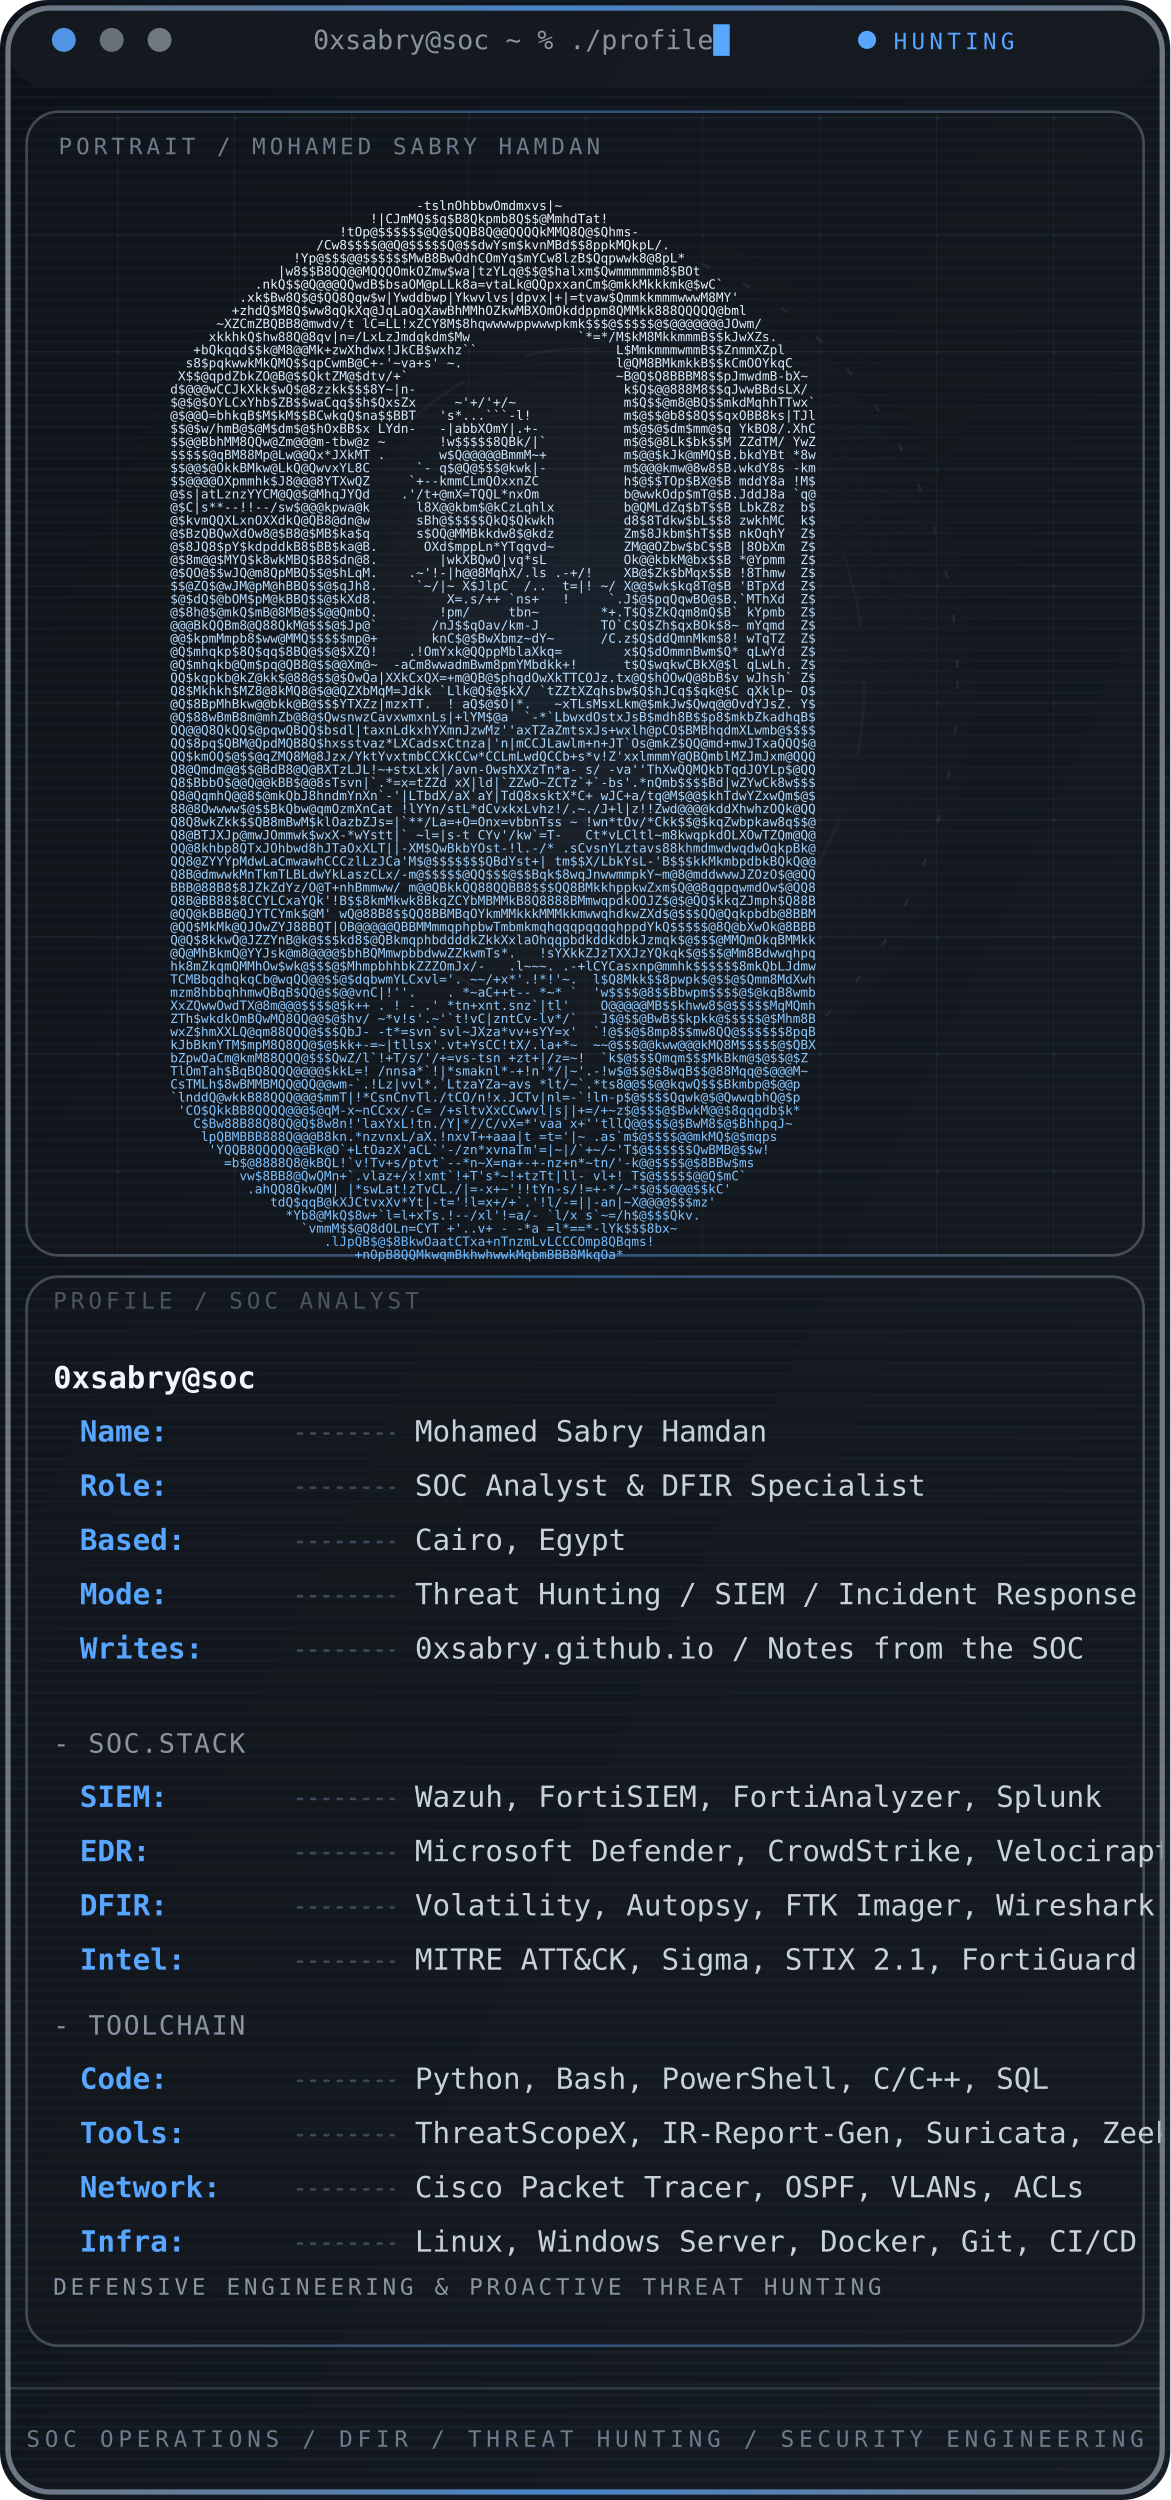
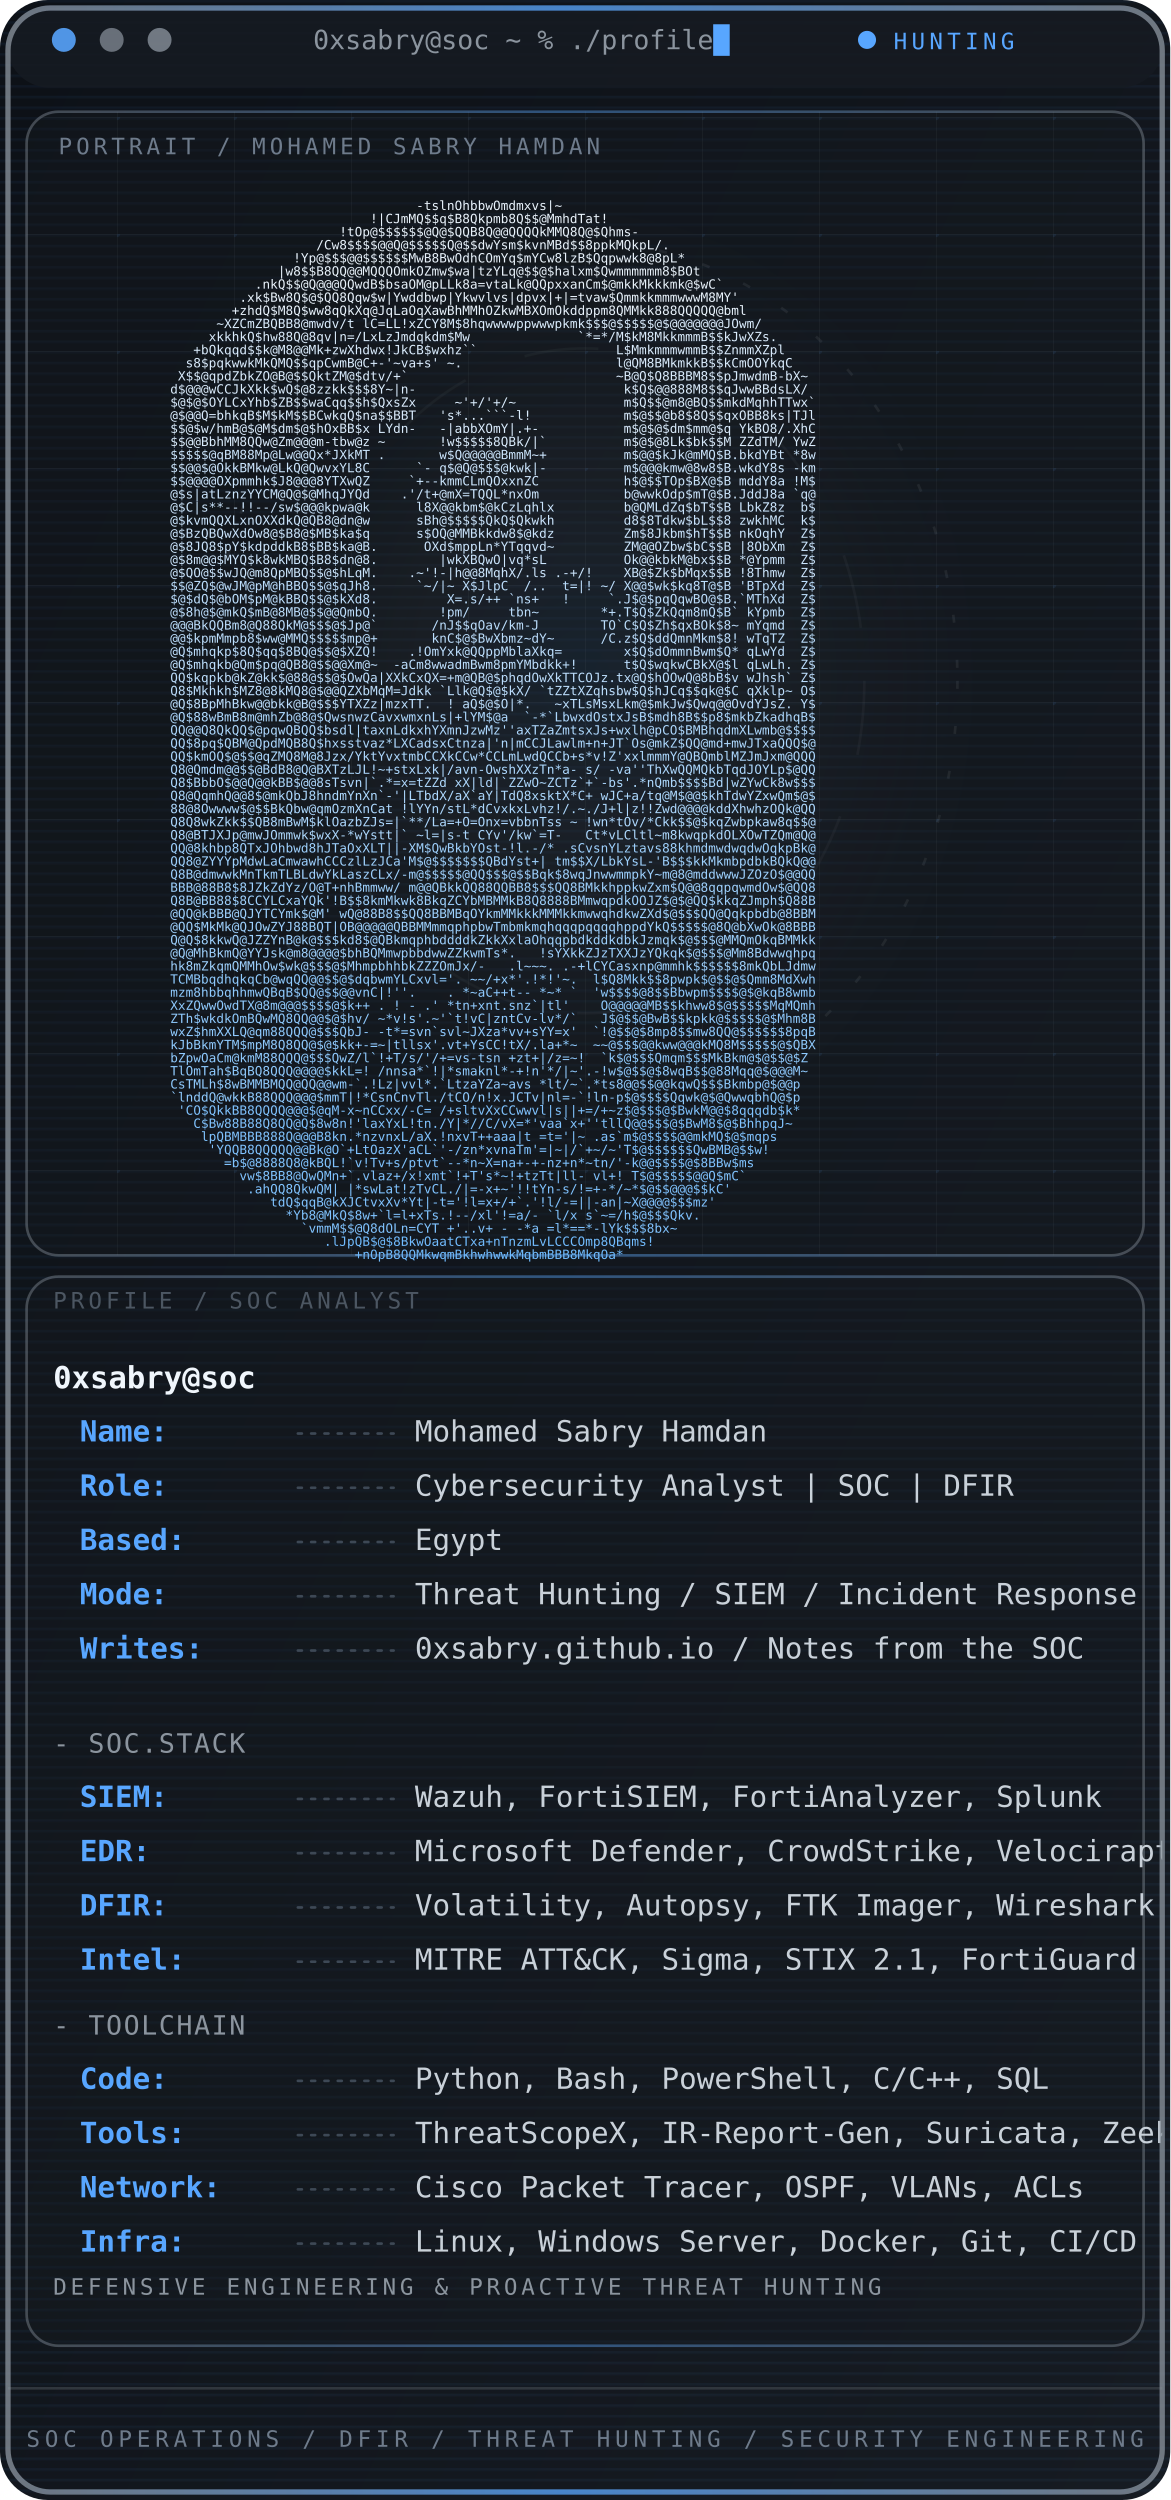
- <svg xmlns="http://www.w3.org/2000/svg" width="440" height="940" viewBox="0 0 440 940" role="img" aria-label="Mohamed Sabry Hamdan - SOC Analyst &amp; DFIR Specialist">
+ <svg xmlns="http://www.w3.org/2000/svg" width="440" height="940" viewBox="0 0 440 940" role="img" aria-label="Mohamed Sabry Hamdan - Cybersecurity Analyst | SOC | DFIR">
  <defs>
    <linearGradient id="bg" x1="0" y1="0" x2="1" y2="1">
      <stop offset="0" stop-color="#0d1117" />
      <stop offset="1" stop-color="#161b22" />
    </linearGradient>
    <linearGradient id="edge" x1="0" y1="0" x2="1" y2="0">
      <stop offset="0" stop-color="#8b949e" />
      <stop offset="0.48" stop-color="#58a6ff" />
      <stop offset="1" stop-color="#8b949e" />
    </linearGradient>
    <linearGradient id="scan" x1="0" y1="0" x2="0" y2="1">
      <stop offset="0" stop-color="#58a6ff" stop-opacity="0" />
      <stop offset="0.5" stop-color="#58a6ff" stop-opacity="0.46" />
      <stop offset="1" stop-color="#8b949e" stop-opacity="0" />
    </linearGradient>
    <radialGradient id="halo">
      <stop offset="0" stop-color="#58a6ff" stop-opacity="0.12" />
      <stop offset="0.48" stop-color="#c9d1d9" stop-opacity="0.055" />
      <stop offset="1" stop-color="#8b949e" stop-opacity="0" />
    </radialGradient>
    <pattern id="scanlines" width="4" height="4" patternUnits="userSpaceOnUse">
      <rect width="4" height="1" fill="#58a6ff" opacity="0.052" />
    </pattern>
    <pattern id="grid" width="44" height="44" patternUnits="userSpaceOnUse">
      <path d="M 44 0 H 0 V 44" fill="none" stroke="#c9d1d9" stroke-width="0.65" opacity="0.085" />
      <circle cx="0" cy="0" r="1.2" fill="#58a6ff" opacity="0.13" />
    </pattern>
    <clipPath id="card">
      <rect x="3" y="3" width="434" height="934" rx="16" />
    </clipPath>
    <clipPath id="portrait">
      <rect x="10" y="42" width="420" height="430" rx="12" />
    </clipPath>
  </defs>
  <style>
    text { font-family: ui-monospace,'SF Mono','JetBrains Mono','Fira Code','DejaVu Sans Mono',Menlo,Consolas,monospace; }
    .bar  { font-size: 10px;    fill: #8b949e; }
    .lbl  { font-size: 8.5px;   fill: #6e7b8b; letter-spacing: 1.5px; }
    .art  { font-size: 4.8px;   white-space: pre; }
    .hd   { font-size: 11.5px;  fill: #f0f6fc; font-weight: 600; }
    .sc   { font-size: 10px;    fill: #8b949e; letter-spacing: 0.6px; }
    .k    { font-size: 11px;    fill: #58a6ff; font-weight: 600; }
    .v    { font-size: 11px;    fill: #c9d1d9; }
    .ld   { stroke: #3d4855; stroke-width: 1; stroke-dasharray: 1.5 3.5; stroke-linecap: round; }
    .foot { font-size: 8.5px;   fill: #6e7b8b; letter-spacing: 1.8px; }
    .live { font-size: 8.5px;   fill: #58a6ff; letter-spacing: 1.6px; }
    .tg   { font-size: 8.5px;   fill: #8b949e; letter-spacing: 1.4px; }
    .orbit { transform-box: view-box; }

    @keyframes scan  { from { transform: translateY(0); } to { transform: translateY(1030px); } }
    @keyframes spin  { to { transform: rotate(360deg); } }
    @keyframes rspin { to { transform: rotate(-360deg); } }
    @keyframes blink { 0%,49% { opacity: 1 } 50%,100% { opacity: 0 } }
    @keyframes pulse { 0%,100% { opacity: 1 } 50% { opacity: 0.25 } }

    @media (prefers-reduced-motion: no-preference) {
      .motion-scan { animation: scan 8s linear infinite; }
      .orbit--fwd  { animation: spin 42s linear infinite; }
      .orbit--rev  { animation: rspin 34s linear infinite; }
      .blink       { animation: blink 1.15s steps(1) infinite; }
      .pulse       { animation: pulse 2.4s ease-in-out infinite; }
    }
    @media (prefers-reduced-motion: reduce) { .motion-scan { display: none; } }
  </style>
  <rect width="440" height="940" rx="18" fill="url(#bg)" />
  <rect width="440" height="940" rx="18" fill="url(#scanlines)" />
  <rect x="3" y="3" width="434" height="30" rx="16" fill="#161b22" fill-opacity="0.84" />
  <g clip-path="url(#card)">
    <g clip-path="url(#portrait)">
      <rect x="10" y="42" width="420" height="430" fill="url(#grid)" />
    </g>
    <ellipse cx="220" cy="256" rx="150" ry="180" fill="url(#halo)" />
    <ellipse class="orbit orbit--fwd" style="transform-origin:220px 256px" cx="220" cy="256" rx="140" ry="165" fill="none" stroke="#c9d1d9" stroke-width="1" stroke-dasharray="3 14" opacity="0.13" />
    <ellipse class="orbit orbit--rev" style="transform-origin:220px 256px" cx="220" cy="256" rx="105" ry="125" fill="none" stroke="#8b949e" stroke-width="1" stroke-dasharray="28 24" opacity="0.10" />
    <rect x="10" y="42" width="420" height="430" rx="12" fill="#161b22" fill-opacity="0.38" stroke="url(#edge)" stroke-opacity="0.42" />
    <text class="lbl" x="22" y="58">PORTRAIT / MOHAMED SABRY HAMDAN</text>
    <text class="art" fill="#e9f3fc">
      <tspan x="64.00" y="74.04" textLength="312.00" lengthAdjust="spacingAndGlyphs" xml:space="preserve" />
      <tspan x="64.00" y="78.97" textLength="312.00" lengthAdjust="spacingAndGlyphs" xml:space="preserve">                                -tslnOhbbwOmdmxvs|~</tspan>
      <tspan x="64.00" y="83.90" textLength="312.00" lengthAdjust="spacingAndGlyphs" xml:space="preserve">                          !|CJmMQ$$q$B8Qkpmb8Q$$@MmhdTat!</tspan>
      <tspan x="64.00" y="88.83" textLength="312.00" lengthAdjust="spacingAndGlyphs" xml:space="preserve">                      !tOp@$$$$$$@Q@$QQB8Q@@QQQQkMMQ8Q@$Qhms-</tspan>
      <tspan x="64.00" y="93.76" textLength="312.00" lengthAdjust="spacingAndGlyphs" xml:space="preserve">                   /Cw8$$$$@@Q@$$$$$Q@$$dwYsm$kvnMBd$$8ppkMQkpL/.</tspan>
      <tspan x="64.00" y="98.69" textLength="312.00" lengthAdjust="spacingAndGlyphs" xml:space="preserve">                !Yp@$$$@@$$$$$$MwB8BwOdhCOmYq$mYCw8lzB$Qqpwwk8@8pL*</tspan>
      <tspan x="64.00" y="103.62" textLength="312.00" lengthAdjust="spacingAndGlyphs" xml:space="preserve">              |w8$$B8QQ@@MQQQOmkOZmw$wa|tzYLq@$$@$halxm$Qwmmmmmm8$BOt</tspan>
      <tspan x="64.00" y="108.55" textLength="312.00" lengthAdjust="spacingAndGlyphs" xml:space="preserve">           .nkQ$$@Q@@@QQwdB$bsaOM@pLLk8a=vtaLk@QQpxxanCm$@mkkMkkkmk@$wC`</tspan>
      <tspan x="64.00" y="113.48" textLength="312.00" lengthAdjust="spacingAndGlyphs" xml:space="preserve">         .xk$Bw8Q$@$QQ8Qqw$w|Ywddbwp|Ykwvlvs|dpvx|+|=tvaw$QmmkkmmmwwwM8MY'</tspan>
      <tspan x="64.00" y="118.41" textLength="312.00" lengthAdjust="spacingAndGlyphs" xml:space="preserve">        +zhdQ$M8Q$ww8qQkXq@JqLaOqXawBhMMhOZkwMBXOmOkddppm8QMMkk888QQQQQ@bml</tspan>
    </text>
    <text class="art" fill="#daecfd">
      <tspan x="64.00" y="123.34" textLength="312.00" lengthAdjust="spacingAndGlyphs" xml:space="preserve">      ~XZCmZBQBB8@mwdv/t lC=LL!xZCY8M$8hqwwwwppwwwpkmk$$$@$$$$$@$@@@@@@@JOwm/</tspan>
      <tspan x="64.00" y="128.27" textLength="312.00" lengthAdjust="spacingAndGlyphs" xml:space="preserve">     xkkhkQ$hw88Q@8qv|n=/LxLzJmdqkdm$Mw              `*=*/M$kM8MkkmmmB$$kJwXZs.</tspan>
      <tspan x="64.00" y="133.20" textLength="312.00" lengthAdjust="spacingAndGlyphs" xml:space="preserve">   +bQkqqd$$k@M8@@Mk+zwXhdwx!JkCB$wxhz``                  L$MmkmmmwmmB$$ZnmmXZpl</tspan>
      <tspan x="64.00" y="138.13" textLength="312.00" lengthAdjust="spacingAndGlyphs" xml:space="preserve">  s8$pqkwwkMkQMQ$$qpCwmB@C+-'~va+s' ~.                    l@QM8BMkmkkB$$kCmOOYkqC</tspan>
      <tspan x="64.00" y="143.06" textLength="312.00" lengthAdjust="spacingAndGlyphs" xml:space="preserve"> X$$@qpdZbkZO@B@$$QktZM@$dtv/+`                           ~B@Q$Q8BBBM8$$pJmwdmB-bX~</tspan>
      <tspan x="64.00" y="147.99" textLength="312.00" lengthAdjust="spacingAndGlyphs" xml:space="preserve">d$@@@wCCJkXkk$wQ$@8zzkk$$$8Y~|n-                           k$Q$@@888M8$$qJwwBBdsLX/</tspan>
      <tspan x="64.00" y="152.92" textLength="312.00" lengthAdjust="spacingAndGlyphs" xml:space="preserve">$@$@$OYLCxYhb$ZB$$waCqq$$h$QxsZx     ~'+/'+/~              m$Q$$@m8@BQ$$mkdMqhhTTwx`</tspan>
      <tspan x="64.00" y="157.85" textLength="312.00" lengthAdjust="spacingAndGlyphs" xml:space="preserve">@$@@Q=bhkqB$M$kM$$BCwkqQ$na$$BBT   's*...```-l!            m$@$$@b8$8Q$$qxOBB8ks|TJl</tspan>
      <tspan x="64.00" y="162.78" textLength="312.00" lengthAdjust="spacingAndGlyphs" xml:space="preserve">$$@$w/hmB@$@M$dm$@$hOxBB$x LYdn-   -|abbXOmY|.+-           m$@$@$dm$mm@$q YkBO8/.XhC</tspan>
      <tspan x="64.00" y="167.71" textLength="312.00" lengthAdjust="spacingAndGlyphs" xml:space="preserve">$$@@BbhMM8QQw@Zm@@@m-tbw@z ~       !w$$$$$8QBk/|`          m$@$@8Lk$bk$$M ZZdTM/ YwZ</tspan>
    </text>
    <text class="art" fill="#cbe5fd">
      <tspan x="64.00" y="172.64" textLength="312.00" lengthAdjust="spacingAndGlyphs" xml:space="preserve">$$$$$@qBM88Mp@Lw@@Qx*JXkMT .       w$Q@@@@@BmmM~+          m$@@$kJk@mMQ$B.bkdYBt *8w</tspan>
      <tspan x="64.00" y="177.57" textLength="312.00" lengthAdjust="spacingAndGlyphs" xml:space="preserve">$$@@$@OkkBMkw@LkQ@QwvxYL8C      `- q$@Q@$$$@kwk|-          m$@@@kmw@8w8$B.wkdY8s -km</tspan>
      <tspan x="64.00" y="182.50" textLength="312.00" lengthAdjust="spacingAndGlyphs" xml:space="preserve">$$@@@@OXpmmhk$J8@@@8YTXwQZ     `+--kmmCLmQOxxnZC           h$@$$TOp$BX@$B mddY8a !M$</tspan>
      <tspan x="64.00" y="187.43" textLength="312.00" lengthAdjust="spacingAndGlyphs" xml:space="preserve">@$s|atLznzYYCM@Q@$@MhqJYQd    .'/t+@mX=TQQL*nxOm           b@wwkOdp$mT@$B.JddJ8a `q@</tspan>
      <tspan x="64.00" y="192.36" textLength="312.00" lengthAdjust="spacingAndGlyphs" xml:space="preserve">@$C|s**--!!--/sw$@@@kpwa@k      l8X@@kbm$@kCzLqhlx         b@QMLdZq$bT$$B LbkZ8z  b$</tspan>
      <tspan x="64.00" y="197.29" textLength="312.00" lengthAdjust="spacingAndGlyphs" xml:space="preserve">@$kvmQQXLxnOXXdkQ@QB8@dn@w      sBh@$$$$$QkQ$Qkwkh         d8$8Tdkw$bL$$8 zwkhMC  k$</tspan>
      <tspan x="64.00" y="202.22" textLength="312.00" lengthAdjust="spacingAndGlyphs" xml:space="preserve">@$BzQBQwXdOw8@$B8@$MB$ka$q      s$OQ@MMBkkdw8$@kdz         Zm$8Jkbm$hT$$B nkOqhY  Z$</tspan>
      <tspan x="64.00" y="207.15" textLength="312.00" lengthAdjust="spacingAndGlyphs" xml:space="preserve">@$8JQ8$pY$kdpddkB8$BB$ka@B.      OXd$mppLn*YTqqvd~         ZM@@OZbw$bC$$B |8ObXm  Z$</tspan>
      <tspan x="64.00" y="212.08" textLength="312.00" lengthAdjust="spacingAndGlyphs" xml:space="preserve">@$8m@@$MYQ$k8wkMBQ$B8$dn@8.        |wkXBQwO|vq*sL          Ok@@kbkM@bx$$B *@Ypmm  Z$</tspan>
      <tspan x="64.00" y="217.01" textLength="312.00" lengthAdjust="spacingAndGlyphs" xml:space="preserve">@$QO@$$wJQ@m8QpMBQ$$@$hLqM.    .~'!-|h@@8MqhX/.ls .-+/!    XB@$Zk$bMqx$$B !8Thmw  Z$</tspan>
    </text>
    <text class="art" fill="#bcdefd">
      <tspan x="64.00" y="221.94" textLength="312.00" lengthAdjust="spacingAndGlyphs" xml:space="preserve">$$@ZQ$@wJM@pM@hBBQ$$@$qJh8.     `~/|~ X$JlpC  /..  t=|! ~/ X@@$wk$kq8T@$B 'BTpXd  Z$</tspan>
      <tspan x="64.00" y="226.87" textLength="312.00" lengthAdjust="spacingAndGlyphs" xml:space="preserve">$@$dQ$@bOM$pM@kBBQ$$@$kXd8.         X=.s/++ `ns+   !     `.J$@$pqQqwBO@$B.`MThXd  Z$</tspan>
      <tspan x="64.00" y="231.80" textLength="312.00" lengthAdjust="spacingAndGlyphs" xml:space="preserve">@$8h@$@mkQ$mB@8MB@$$@@QmbQ.        !pm/     tbn~        *+.T$Q$ZkQqm8mQ$B` kYpmb  Z$</tspan>
      <tspan x="64.00" y="236.73" textLength="312.00" lengthAdjust="spacingAndGlyphs" xml:space="preserve">@@@BkQQBm8@Q88QkM@$$$@$Jp@`       /nJ$$qOav/km-J        TO`C$Q$Zh$qxBOk$8~ mYqmd  Z$</tspan>
      <tspan x="64.00" y="241.66" textLength="312.00" lengthAdjust="spacingAndGlyphs" xml:space="preserve">@@$kpmMmpb8$ww@MMQ$$$$$mp@+       knC$@$BwXbmz~dY~      /C.z$Q$ddQmnMkm$8! wTqTZ  Z$</tspan>
      <tspan x="64.00" y="246.59" textLength="312.00" lengthAdjust="spacingAndGlyphs" xml:space="preserve">@Q$mhqkp$8Q$qq$8BQ@$$@$XZQ!    .!OmYxk@QQppMblaXkq=        x$Q$dOmmnBwm$Q* qLwYd  Z$</tspan>
      <tspan x="64.00" y="251.52" textLength="312.00" lengthAdjust="spacingAndGlyphs" xml:space="preserve">@Q$mhqkb@Qm$pq@QB8@$$@@Xm@~  -aCm8wwadmBwm8pmYMbdkk+!      t$Q$wqkwCBkX@$l qLwLh. Z$</tspan>
      <tspan x="64.00" y="256.45" textLength="312.00" lengthAdjust="spacingAndGlyphs" xml:space="preserve">QQ$kqpkb@kZ@kk$@88@$$@$OwQa|XXkCxQX=+m@QB@$phqdOwXkTTCOJz.tx@Q$hOOwQ@8bB$v wJhsh` Z$</tspan>
      <tspan x="64.00" y="261.38" textLength="312.00" lengthAdjust="spacingAndGlyphs" xml:space="preserve">Q8$Mkhkh$MZ8@8kMQ8@$@@QZXbMqM=Jdkk `Llk@Q$@$kX/ `tZZtXZqhsbw$Q$hJCq$$qk@$C qXklp~ O$</tspan>
      <tspan x="64.00" y="266.31" textLength="312.00" lengthAdjust="spacingAndGlyphs" xml:space="preserve">@Q$8BpMhBkw@@bkk@B@$$$YTXZz|mzxTT.  ! aQ$@$O|*.   ~xTLsMsxLkm@$mkJw$Qwq@@OvdYJsZ. Y$</tspan>
    </text>
    <text class="art" fill="#add8fe">
      <tspan x="64.00" y="271.24" textLength="312.00" lengthAdjust="spacingAndGlyphs" xml:space="preserve">@Q$88wBmB8m@mhZb@8@$QwsnwzCavxwmxnLs|+lYM$@a  `-*`LbwxdOstxJsB$mdh8B$$p8$mkbZkadhqB$</tspan>
      <tspan x="64.00" y="276.17" textLength="312.00" lengthAdjust="spacingAndGlyphs" xml:space="preserve">QQ@@Q8QkQQ$@pqwQBQQ$bsdl|taxnLdkxhYXmnJzwMz''axTZaZmtsxJs+wxlh@pCO$BMBhqdmXLwmb@$$$$</tspan>
      <tspan x="64.00" y="281.10" textLength="312.00" lengthAdjust="spacingAndGlyphs" xml:space="preserve">QQ$8pq$QBM@QpdMQB8Q$hxsstvaz*LXCadsxCtnza|'n|mCCJLawlm+n+JT`Os@mkZ$QQ@md+mwJTxaQQQ$@</tspan>
      <tspan x="64.00" y="286.03" textLength="312.00" lengthAdjust="spacingAndGlyphs" xml:space="preserve">QQ$kmOQ$@$$@qZMQ8M@8Jzx/YktYvxtmbCCXkCCw*CCLmLwdQCCb+s*v!Z'xxlmmmY@QBQmblMZJmJxm@QQQ</tspan>
      <tspan x="64.00" y="290.96" textLength="312.00" lengthAdjust="spacingAndGlyphs" xml:space="preserve">Q8@Qmdm@@$$@BdB8@Q@BXTzLJL!~+stxLxk|/avn-OwshXXzTn*a- s/ -va''ThXwQQMQkbTqdJOYLp$@QQ</tspan>
      <tspan x="64.00" y="295.89" textLength="312.00" lengthAdjust="spacingAndGlyphs" xml:space="preserve">Q8$BbbO$@@Q@@kBB$@@8sTsvn|`.*=x=tZZd xX|ld|`ZZwO~ZCTz`+`-bs'.*nQmb$$$$Bd|wZYwCk8w$$$</tspan>
      <tspan x="64.00" y="300.82" textLength="312.00" lengthAdjust="spacingAndGlyphs" xml:space="preserve">Q8@QqmhQ@@8$@mkQbJ8hndmYnXn`-'|LTbdX/aX`aY|TdQ8xsktX*C+ wJC+a/tq@M$@@$khTdwYZxwQm$@$</tspan>
      <tspan x="64.00" y="305.75" textLength="312.00" lengthAdjust="spacingAndGlyphs" xml:space="preserve">88@8Owwww$@$$BkQbw@qmOzmXnCat !lYYn/stL*dCvxkxLvhz!/.~./J+l|z!!Zwd@@@@kddXhwhzOQk@QQ</tspan>
      <tspan x="64.00" y="310.68" textLength="312.00" lengthAdjust="spacingAndGlyphs" xml:space="preserve">Q8Q8wkZkk$$QB8mBwM$klOazbZJs=|`**/La=+O=Onx=vbbnTss ~ !wn*tOv/*Ckk$$@$kqZwbpkaw8q$$@</tspan>
      <tspan x="64.00" y="315.61" textLength="312.00" lengthAdjust="spacingAndGlyphs" xml:space="preserve">Q8@BTJXJp@mwJOmmwk$wxX-*wYstt|` ~l=|s-t CYv'/kw`=T-   Ct*vLCltl~m8kwqpkdOLXOwTZQm@Q@</tspan>
    </text>
    <text class="art" fill="#9ed1fe">
      <tspan x="64.00" y="320.54" textLength="312.00" lengthAdjust="spacingAndGlyphs" xml:space="preserve">QQ@8khbp8QTxJOhbwd8hJTaOxXLT||-XM$QwBkbYOst-!l.-/* .sCvsnYLztavs88khmdmwdwqdwOqkpBk@</tspan>
      <tspan x="64.00" y="325.47" textLength="312.00" lengthAdjust="spacingAndGlyphs" xml:space="preserve">QQ8@ZYYYpMdwLaCmwawhCCCzlLzJCa'M$@$$$$$$$QBdYst+| tm$$X/LbkYsL-'B$$$kkMkmbpdbkBQkQ@@</tspan>
      <tspan x="64.00" y="330.40" textLength="312.00" lengthAdjust="spacingAndGlyphs" xml:space="preserve">Q8B@dmwwkMnTkmTLBLdwYkLaszCLx/-m@$$$$$@QQ$$$@$$Bqk$8wqJnwwmmpkY~m@8@mddwwwJZOzO$@@QQ</tspan>
      <tspan x="64.00" y="335.33" textLength="312.00" lengthAdjust="spacingAndGlyphs" xml:space="preserve">BBB@88B8$8JZkZdYz/O@T+nhBmmww/ m@@QBkkQQ88QQBB8$$$QQ8BMkkhppkwZxm$Q@@8qqpqwmdOw$@QQ8</tspan>
      <tspan x="64.00" y="340.26" textLength="312.00" lengthAdjust="spacingAndGlyphs" xml:space="preserve">Q8B@BB88$8CCYLCxaYQk'!B$$8kmMkwk8BkqZCYbMBMMkB8Q8888BMmwqpdkOOJZ$@$@QQ$kkqZJmph$Q88B</tspan>
      <tspan x="64.00" y="345.19" textLength="312.00" lengthAdjust="spacingAndGlyphs" xml:space="preserve">@QQ@kBBB@QJYTCYmk$@M' wQ@88B8$$QQ8BBMBqOYkmMMkkkMMMkkmwwqhdkwZXd$@$$$QQ@Qqkpbdb@8BBM</tspan>
      <tspan x="64.00" y="350.12" textLength="312.00" lengthAdjust="spacingAndGlyphs" xml:space="preserve">@QQ$MkMk@QJOwZYJ88BQT|OB@@@@@QBBMMmmqphpbwTmbmkmqhqqqpqqqqhppdYkQ$$$$$@8Q@bXwOk@8BBB</tspan>
      <tspan x="64.00" y="355.05" textLength="312.00" lengthAdjust="spacingAndGlyphs" xml:space="preserve">Q@Q$8kkwQ@JZZYnB@k@$$$kd8$@QBkmqphbddddkZkkXxlaOhqqpbdkddkdbkJzmqk$@$$$@MMQmOkqBMMkk</tspan>
      <tspan x="64.00" y="359.98" textLength="312.00" lengthAdjust="spacingAndGlyphs" xml:space="preserve">@Q@MhBkmQ@YYJsk@m8@@@@$bhBQMmwpbbdwwZZkwmTs*.   !sYXkkZJzTXXJzYQkqk$@$$$@Mm8Bdwwqhpq</tspan>
      <tspan x="64.00" y="364.91" textLength="312.00" lengthAdjust="spacingAndGlyphs" xml:space="preserve">hk8mZkqmQMMhOw$wk@$$$@$MhmpbhhbkZZZOmJx/-   .l~~~. .-+lCYCasxnp@mmhk$$$$$$8mkQbLJdmw</tspan>
    </text>
    <text class="art" fill="#8fcafe">
      <tspan x="64.00" y="369.84" textLength="312.00" lengthAdjust="spacingAndGlyphs" xml:space="preserve">TCMBbqdhqkqCb@wqQQ@@$$@$dqbwmYLCxvl='. ~~/+x*'.!*!'~.  l$Q8Mkk$$8pwpk$@$$@$Qmm8MdXwh</tspan>
      <tspan x="64.00" y="374.77" textLength="312.00" lengthAdjust="spacingAndGlyphs" xml:space="preserve">mzm8hbbqhhmwQBqB$QQ@$$@@vnC|!''.    . *~aC++t-- *~* `  'w$$$$@8$$Bbwpm$$$$@$@kqB8wmb</tspan>
      <tspan x="64.00" y="379.70" textLength="312.00" lengthAdjust="spacingAndGlyphs" xml:space="preserve">XxZQwwOwdTX@8m@@@$$$$@$k++ . ! - .' *tn+xnt.snz`|tl'    O@@@@@MB$$khww8$@$$$$$MqMQmh</tspan>
      <tspan x="64.00" y="384.63" textLength="312.00" lengthAdjust="spacingAndGlyphs" xml:space="preserve">ZTh$wkdkOmBQwMQ8QQ@@$@$hv/ ~*v!s'.~'`t!vC|zntCv-lv*/`   J$@$$@BwB$$kpkk@$$$$$@$Mhm8B</tspan>
      <tspan x="64.00" y="389.56" textLength="312.00" lengthAdjust="spacingAndGlyphs" xml:space="preserve">wxZ$hmXXLQ@qm88QQQ@$$$QbJ- -t*=svn`svl~JXza*vv+sYY=x'  `!@$$@$8mp8$$mw8QQ@$$$$$$8pqB</tspan>
      <tspan x="64.00" y="394.49" textLength="312.00" lengthAdjust="spacingAndGlyphs" xml:space="preserve">kJbBkmYTM$mpM8Q8QQ@$@$kk+-=~|tllsx'.vt+YsCC!tX/.la+*~  ~~@$$$@@kww@@@kMQ8M$$$$$@$QBX</tspan>
      <tspan x="64.00" y="399.42" textLength="312.00" lengthAdjust="spacingAndGlyphs" xml:space="preserve">bZpwOaCm@kmM88QQQ@$$$QwZ/l`!+T/s/'/+=vs-tsn +zt+|/z=~!  `k$@$$$Qmqm$$$MkBkm@$@$$@$Z</tspan>
      <tspan x="64.00" y="404.35" textLength="312.00" lengthAdjust="spacingAndGlyphs" xml:space="preserve">TlOmTah$BqBQ8QQQ@@@@$kkL=! /nnsa*`!|*smaknl*-+!n'*/|~'.-!w$@$$@$8wqB$$@88Mqq@$@@@M~</tspan>
      <tspan x="64.00" y="409.28" textLength="312.00" lengthAdjust="spacingAndGlyphs" xml:space="preserve">CsTMLh$8wBMMBMQQ@QQ@@wm-`.!Lz|vvl*.`LtzaYZa~avs *lt/~`.*ts8@@$$@@kqwQ$$$Bkmbp@$@@p</tspan>
      <tspan x="64.00" y="414.21" textLength="312.00" lengthAdjust="spacingAndGlyphs" xml:space="preserve">`lnddQ@wkkB88QQQ@@@$mmT|!*CsnCnvTl./tCO/n!x.JCTv|nl=-`!ln-p$@$$$$Qqwk@$@QwwqbhQ@$p</tspan>
    </text>
    <text class="art" fill="#80c3ff">
      <tspan x="64.00" y="419.14" textLength="312.00" lengthAdjust="spacingAndGlyphs" xml:space="preserve"> 'CO$QkkBB8QQQQ@@@$@qM-x~nCCxx/-C= /+sltvXxCCwwvl|s||+=/+~z$@$$$@$BwkM@@$8qqqdb$k*</tspan>
      <tspan x="64.00" y="424.07" textLength="312.00" lengthAdjust="spacingAndGlyphs" xml:space="preserve">   C$Bw88B88Q8QQ@Q$8w8n!'laxYxL!tn./Y|*//C/vX=*'vaa`x+''tllQ@@$$$@$BwM8$@$BhhpqJ~</tspan>
      <tspan x="64.00" y="429.00" textLength="312.00" lengthAdjust="spacingAndGlyphs" xml:space="preserve">    lpQBMBBB888Q@@@B8kn.*nzvnxL/aX.!nxvT++aaa|t =t='|~ .as`m$@$$$$@@mkMQ$@$mqps</tspan>
      <tspan x="64.00" y="433.93" textLength="312.00" lengthAdjust="spacingAndGlyphs" xml:space="preserve">     'YQQB8QQQQQ@@Bk@O`+LtOazX'aCL`'-/zn*xvnaTm'=|~|/`+~/~'T$@$$$$$$QwBMB@$$w!</tspan>
      <tspan x="64.00" y="438.86" textLength="312.00" lengthAdjust="spacingAndGlyphs" xml:space="preserve">       =b$@8888Q8@kBQL!`v!Tv+s/ptvt`--*n~X=na+-+-nz+n*~tn/'-k@@$$$$@$8BBw$ms</tspan>
      <tspan x="64.00" y="443.79" textLength="312.00" lengthAdjust="spacingAndGlyphs" xml:space="preserve">         vw$8BB8@QwQMn+`.vlaz+/x!xmt`!+T's*~!+tzTt|ll- vl+! T$@$$$$$@@Q$mC`</tspan>
      <tspan x="64.00" y="448.72" textLength="312.00" lengthAdjust="spacingAndGlyphs" xml:space="preserve">          .ahQQ8QkwQM| |*swLat!zTvCL./|=-x+~'!!tYn-s/!=+-*/~*$@$$@@@$$kC'</tspan>
      <tspan x="64.00" y="453.65" textLength="312.00" lengthAdjust="spacingAndGlyphs" xml:space="preserve">             tdQ$qqB@kXJCtvxXv*Yt|-t='!l=x+/+`.'!l/-=||-an|~X@@@@$$$mz'</tspan>
      <tspan x="64.00" y="458.58" textLength="312.00" lengthAdjust="spacingAndGlyphs" xml:space="preserve">               *Yb8@MkQ$8w+`l=l+xTs.!--/xl'!=a/- `l/x s`~=/h$@$$$Qkv.</tspan>
      <tspan x="64.00" y="463.51" textLength="312.00" lengthAdjust="spacingAndGlyphs" xml:space="preserve">                 `vmmM$$@Q8dOLn=CYT +'..v+ - -*a =l*==*-lYk$$$8bx~</tspan>
    </text>
    <text class="art" fill="#71bcff">
      <tspan x="64.00" y="468.44" textLength="312.00" lengthAdjust="spacingAndGlyphs" xml:space="preserve">                    .lJpQB$@$8BkwOaatCTxa+nTnzmLvLCCCOmp8QBqms!</tspan>
      <tspan x="64.00" y="473.37" textLength="312.00" lengthAdjust="spacingAndGlyphs" xml:space="preserve">                        +nOpB8QQMkwqmBkhwhwwkMqbmBBB8MkqOa*</tspan>
    </text>
    <text class="lbl" x="20" y="492">PROFILE / SOC ANALYST</text>
    <rect x="10" y="480" width="420" height="402" rx="12" fill="#161b22" fill-opacity="0.38" stroke="url(#edge)" stroke-opacity="0.42" />
    <text class="hd" x="20" y="522">0xsabry@soc</text>
    <text class="k" x="30" y="542.0">Name:</text>
    <line class="ld" x1="112" y1="539.0" x2="148" y2="539.0" />
    <text class="v" x="156" y="542.0">Mohamed Sabry Hamdan</text>
    <text class="k" x="30" y="562.4">Role:</text>
    <line class="ld" x1="112" y1="559.4" x2="148" y2="559.4" />
-     <text class="v" x="156" y="562.4">SOC Analyst &amp; DFIR Specialist</text>
+     <text class="v" x="156" y="562.4">Cybersecurity Analyst | SOC | DFIR</text>
    <text class="k" x="30" y="582.8">Based:</text>
    <line class="ld" x1="112" y1="579.8" x2="148" y2="579.8" />
-     <text class="v" x="156" y="582.8">Cairo, Egypt</text>
+     <text class="v" x="156" y="582.8">Egypt</text>
    <text class="k" x="30" y="603.2">Mode:</text>
    <line class="ld" x1="112" y1="600.2" x2="148" y2="600.2" />
    <text class="v" x="156" y="603.2">Threat Hunting / SIEM / Incident Response</text>
    <text class="k" x="30" y="623.6">Writes:</text>
    <line class="ld" x1="112" y1="620.6" x2="148" y2="620.6" />
    <text class="v" x="156" y="623.6">0xsabry.github.io / Notes from the SOC</text>
    <text class="sc" x="20" y="659.0">- SOC.STACK</text>
    <text class="k" x="30" y="679.4">SIEM:</text>
    <line class="ld" x1="112" y1="676.4" x2="148" y2="676.4" />
    <text class="v" x="156" y="679.4">Wazuh, FortiSIEM, FortiAnalyzer, Splunk</text>
    <text class="k" x="30" y="699.8">EDR:</text>
    <line class="ld" x1="112" y1="696.8" x2="148" y2="696.8" />
    <text class="v" x="156" y="699.8">Microsoft Defender, CrowdStrike, Velociraptor</text>
    <text class="k" x="30" y="720.2">DFIR:</text>
    <line class="ld" x1="112" y1="717.2" x2="148" y2="717.2" />
    <text class="v" x="156" y="720.2">Volatility, Autopsy, FTK Imager, Wireshark</text>
    <text class="k" x="30" y="740.6">Intel:</text>
    <line class="ld" x1="112" y1="737.6" x2="148" y2="737.6" />
    <text class="v" x="156" y="740.6">MITRE ATT&amp;CK, Sigma, STIX 2.1, FortiGuard</text>
    <text class="sc" x="20" y="765.0">- TOOLCHAIN</text>
    <text class="k" x="30" y="785.4">Code:</text>
    <line class="ld" x1="112" y1="782.4" x2="148" y2="782.4" />
    <text class="v" x="156" y="785.4">Python, Bash, PowerShell, C/C++, SQL</text>
    <text class="k" x="30" y="805.8">Tools:</text>
    <line class="ld" x1="112" y1="802.8" x2="148" y2="802.8" />
    <text class="v" x="156" y="805.8">ThreatScopeX, IR-Report-Gen, Suricata, Zeek</text>
    <text class="k" x="30" y="826.2">Network:</text>
    <line class="ld" x1="112" y1="823.2" x2="148" y2="823.2" />
    <text class="v" x="156" y="826.2">Cisco Packet Tracer, OSPF, VLANs, ACLs</text>
    <text class="k" x="30" y="846.6">Infra:</text>
    <line class="ld" x1="112" y1="843.6" x2="148" y2="843.6" />
    <text class="v" x="156" y="846.6">Linux, Windows Server, Docker, Git, CI/CD</text>
    <text class="tg" x="20" y="862.8">DEFENSIVE ENGINEERING &amp; PROACTIVE THREAT HUNTING</text>
    <rect class="motion-scan" x="0" y="-90" width="440" height="90" fill="url(#scan)" opacity="0.42" style="mix-blend-mode:screen" />
  </g>
  <circle cx="24" cy="15" r="4.5" fill="#58a6ff" opacity="0.88" />
  <circle cx="42" cy="15" r="4.5" fill="#8b949e" opacity="0.70" />
  <circle cx="60" cy="15" r="4.5" fill="#8b949e" opacity="0.78" />
  <text class="bar" x="196" y="18.5" text-anchor="middle">0xsabry@soc  ~  %  ./profile<tspan class="blink" fill="#58a6ff"> █</tspan>
  </text>
  <circle class="pulse" cx="326" cy="15" r="3.4" fill="#58a6ff" />
  <text class="live" x="336" y="18.5">HUNTING</text>
  <line x1="3" y1="898" x2="437" y2="898" stroke="#30363d" />
  <text class="foot" x="220" y="920" text-anchor="middle">SOC OPERATIONS  /  DFIR  /  THREAT HUNTING  /  SECURITY ENGINEERING</text>
  <rect x="3" y="3" width="434" height="934" rx="16" fill="none" stroke="url(#edge)" stroke-width="2" opacity="0.76" />
</svg>
